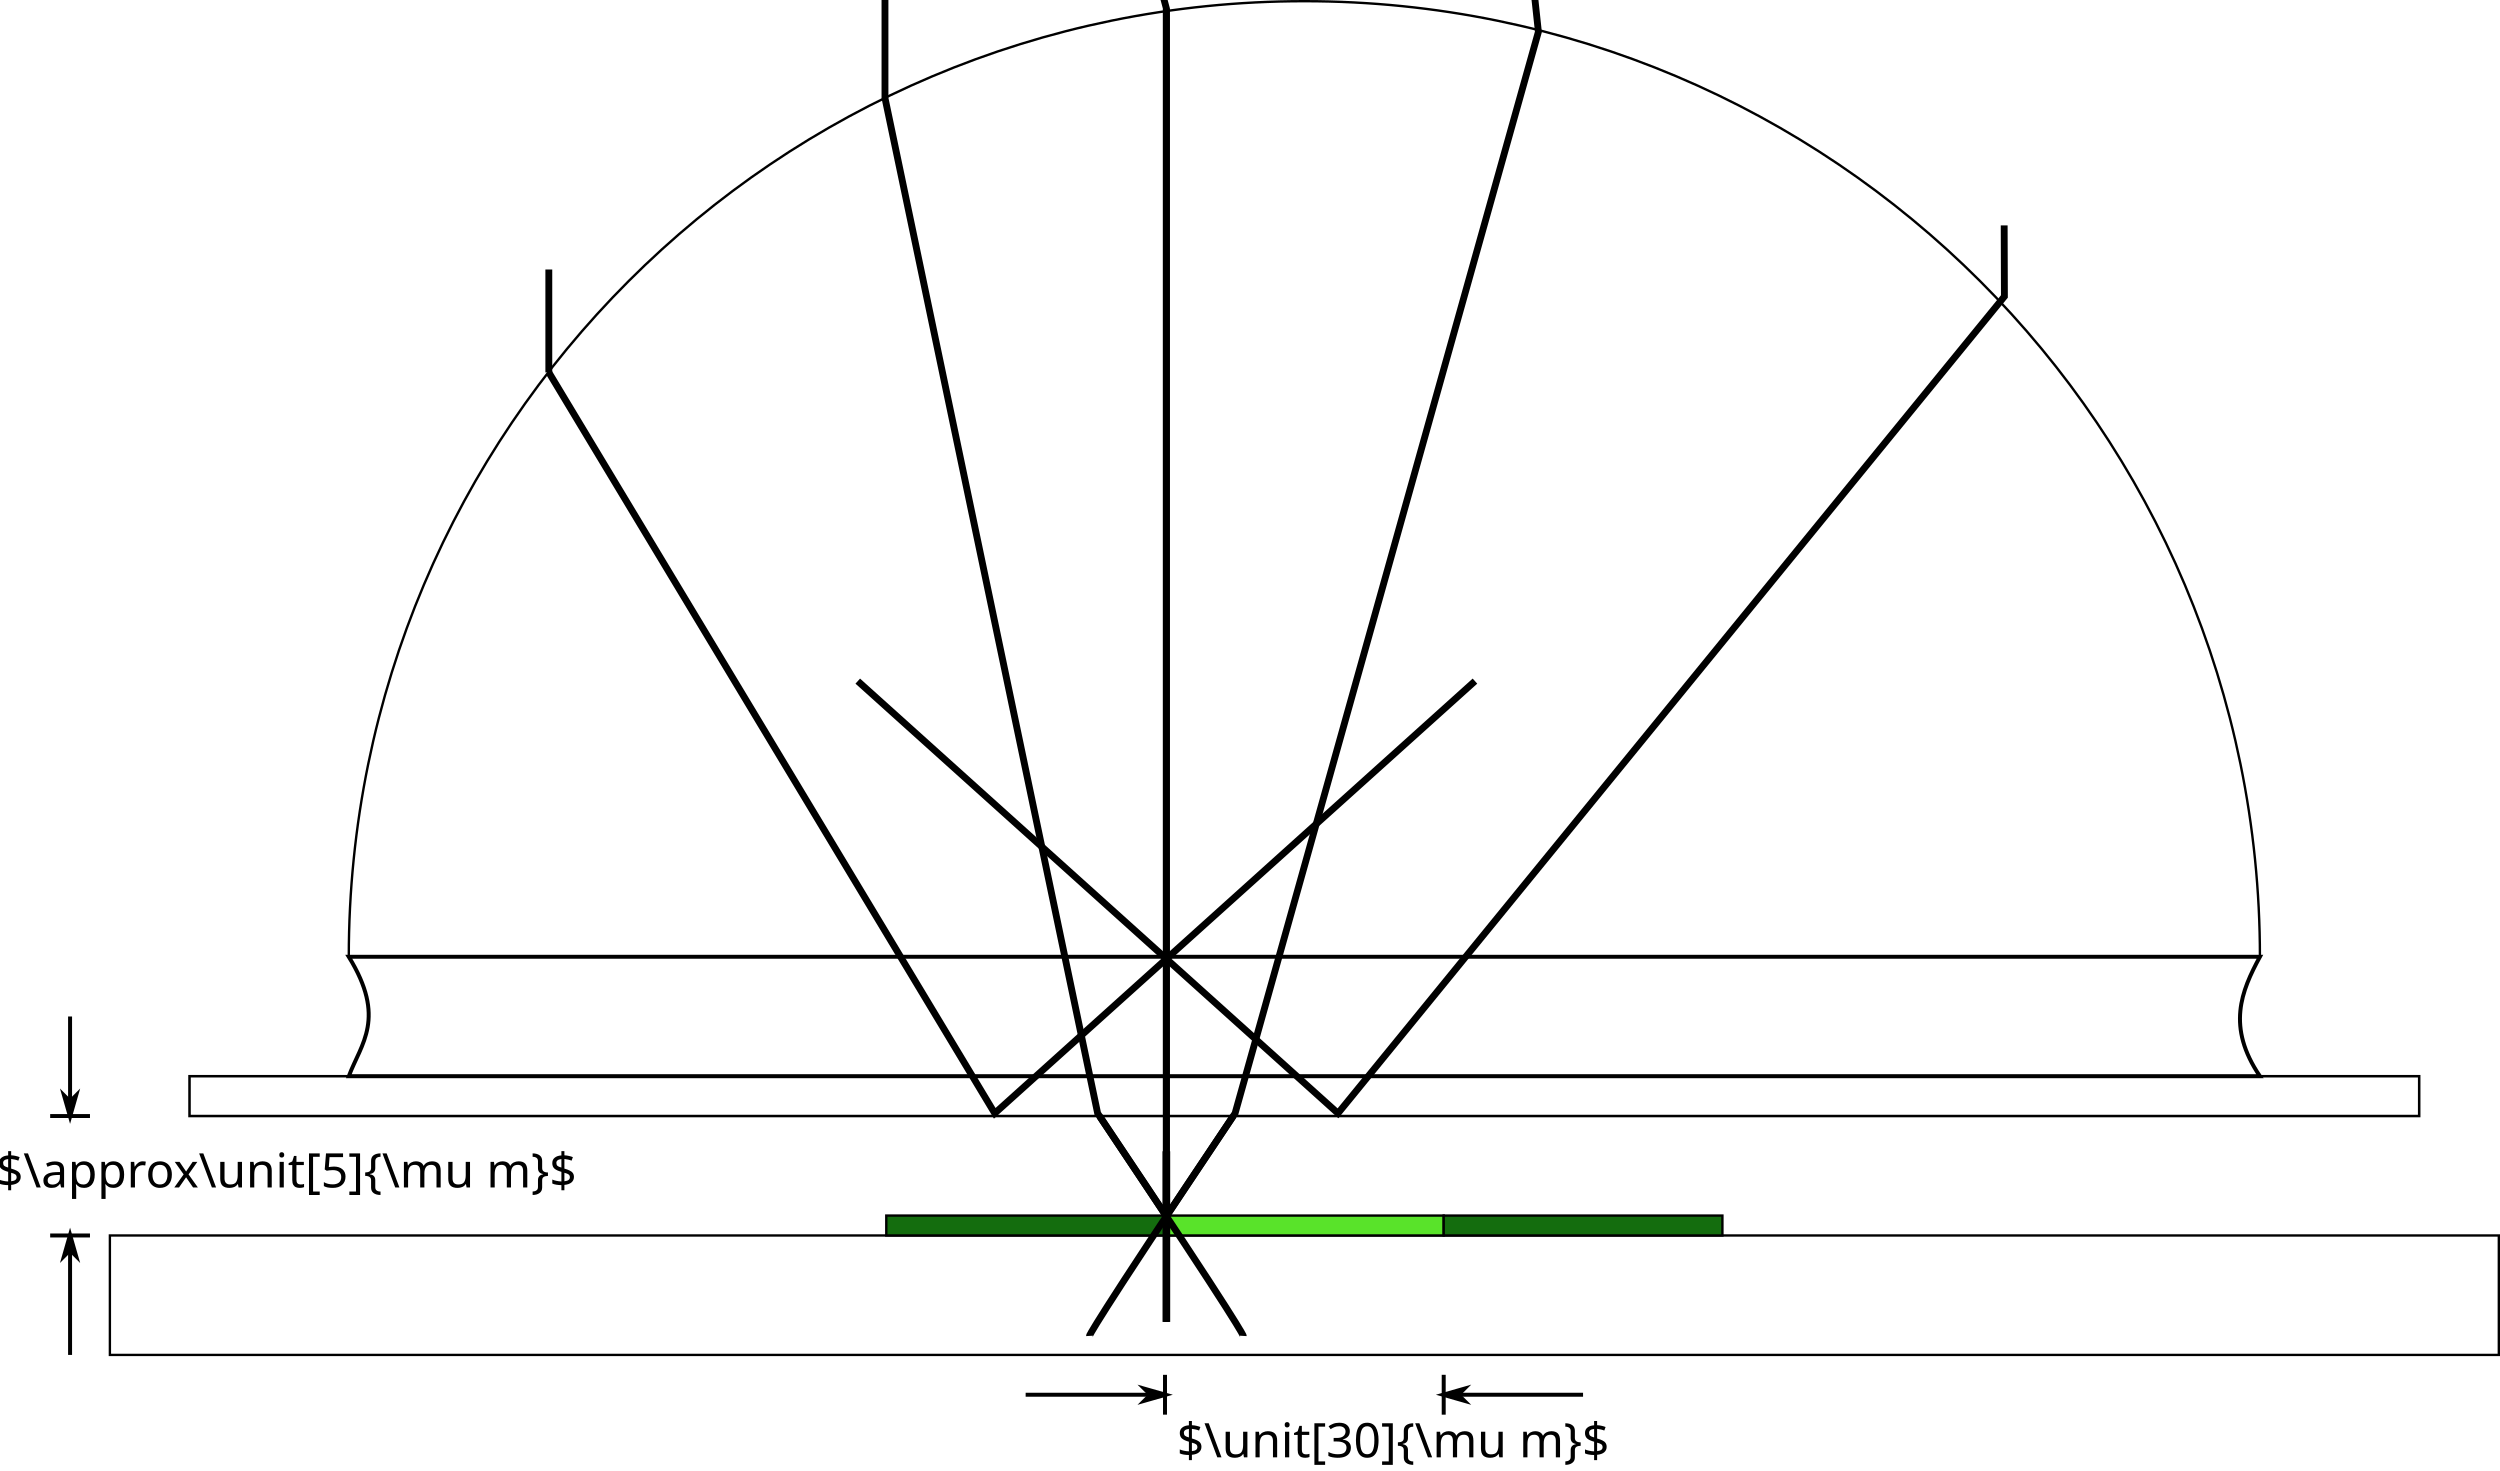
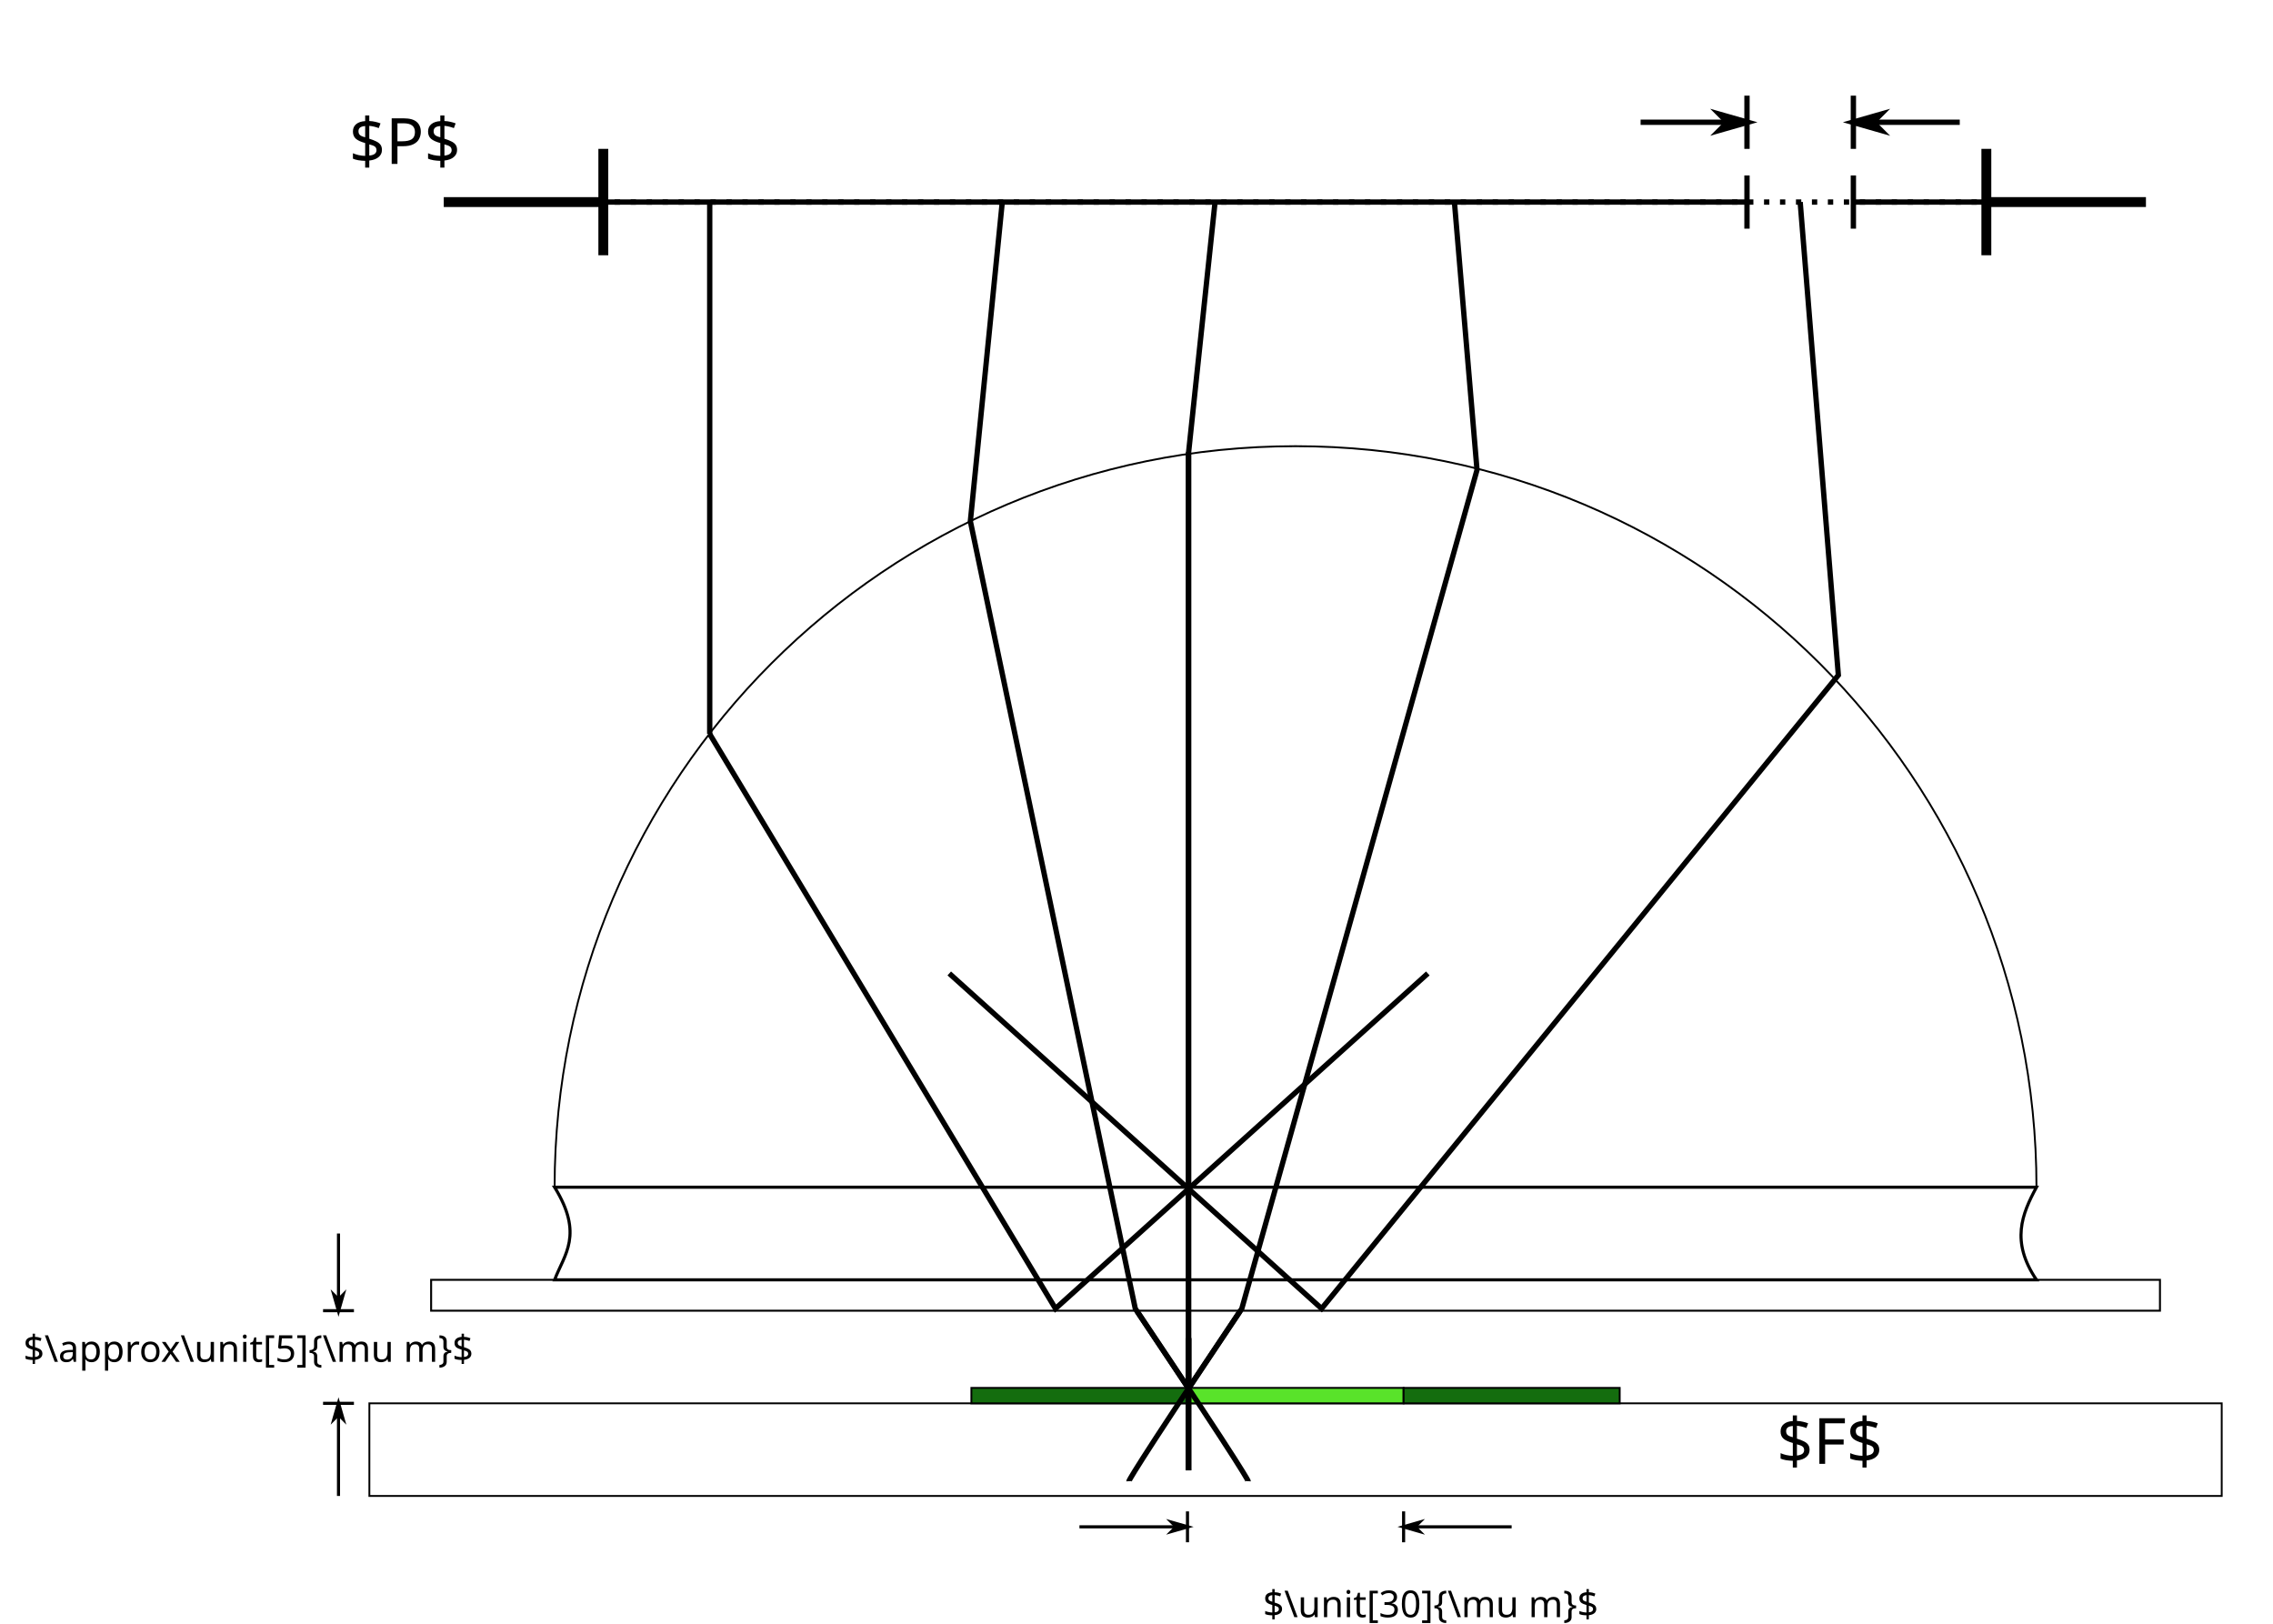
- <svg xmlns="http://www.w3.org/2000/svg" width="364.417" height="214.284" id="svg2" version="1.1">
+ <svg xmlns="http://www.w3.org/2000/svg" width="345.163" height="246.462" id="svg2" version="1.1">
  <defs id="defs4">
    <marker orient="auto" refY="0" refX="0" id="Arrow1Mend" style="overflow:visible">
      <path id="path3840" d="M 0,0 5,-5 -12.5,0 5,5 0,0 z" style="fill-rule:evenodd;stroke:#000000;stroke-width:1pt;marker-start:none" transform="matrix(-0.4,0,0,-0.4,-4,0)" />
    </marker>
    <marker orient="auto" refY="0" refX="0" id="Arrow1Mstart" style="overflow:visible">
      <path id="path3837" d="M 0,0 5,-5 -12.5,0 5,5 0,0 z" style="fill-rule:evenodd;stroke:#000000;stroke-width:1pt;marker-start:none" transform="matrix(0.4,0,0,0.4,4,0)" />
    </marker>
  </defs>
-   <g id="layer1" transform="translate(-131.9829,-126.1714)">
-     <rect style="fill:none;stroke:#000000;stroke-width:0.369;stroke-linecap:butt;stroke-miterlimit:4;stroke-opacity:1;stroke-dasharray:none;stroke-dashoffset:0" id="rect2987" width="325.012" height="5.804" x="159.608" y="283.048" />
-     <rect style="fill:none;stroke:#000000;stroke-width:0.345;stroke-linecap:butt;stroke-miterlimit:4;stroke-opacity:1;stroke-dasharray:none;stroke-dashoffset:0" id="rect2991" width="348.227" height="17.411" x="148.001" y="306.263" />
-     <path style="fill:none;stroke:#000000;stroke-width:0.6;stroke-linecap:butt;stroke-miterlimit:4;stroke-opacity:1;stroke-dasharray:none;stroke-dashoffset:0" id="path2995" d="m 720,172.362 c 0,132.548 -107.452,240 -240,240 -132.548,0 -240,-107.452 -240,-240 0,0 0,0 0,-1e-5 l 240,1e-5 z" transform="matrix(0.5803777,0,0,-0.5803777,43.53281,365.6714)" />
-     <path style="fill:none;stroke:#000000;stroke-width:0.58px;stroke-linecap:butt;stroke-linejoin:miter;stroke-opacity:1" d="m 182.823,265.636 c 5.516,8.956 1.807,12.64 0,17.411 l 278.581,0 c -4.885,-7.2 -2.718,-12.384 0,-17.411 z" id="path2997" />
-     <path style="fill:none;stroke:#000000;stroke-width:0.58px;stroke-linecap:butt;stroke-linejoin:miter;stroke-opacity:1" d="m 139.295,288.851 c 5.804,0 5.804,0 5.804,0" id="path3003" />
-     <path style="fill:none;stroke:#000000;stroke-width:0.58px;stroke-linecap:butt;stroke-linejoin:miter;stroke-opacity:1" d="m 139.295,306.263 5.804,0" id="path3005" />
-     <path style="fill:none;stroke:#000000;stroke-width:0.58px;stroke-linecap:butt;stroke-linejoin:miter;stroke-opacity:1;marker-start:url(#Arrow1Mstart)" d="m 142.197,288.851 0,-14.509" id="path3007" />
-     <path style="fill:none;stroke:#000000;stroke-width:0.58px;stroke-linecap:butt;stroke-linejoin:miter;stroke-opacity:1;marker-start:url(#Arrow1Mstart);marker-end:none" d="m 142.197,306.263 0,17.411" id="path3009" />
+   <g id="layer1" transform="translate(-78.44982,-100.911)">
+     <rect style="fill:none;stroke:#000000;stroke-width:0.298;stroke-linecap:butt;stroke-miterlimit:4;stroke-opacity:1;stroke-dasharray:none;stroke-dashoffset:0" id="rect2987" width="262.531" height="4.688" x="143.917" y="295.237" />
+     <rect style="fill:none;stroke:#000000;stroke-width:0.279;stroke-linecap:butt;stroke-miterlimit:4;stroke-opacity:1;stroke-dasharray:none;stroke-dashoffset:0" id="rect2991" width="281.284" height="14.064" x="134.541" y="313.989" />
+     <path style="fill:none;stroke:#000000;stroke-width:0.6;stroke-linecap:butt;stroke-miterlimit:4;stroke-opacity:1;stroke-dasharray:none;stroke-dashoffset:0" id="path2995" d="m 720,172.362 c 0,132.548 -107.452,240 -240,240 -132.548,0 -240,-107.452 -240,-240 0,0 0,0 0,-1e-5 l 240,1e-5 z" transform="matrix(0.4688059,0,0,-0.4688059,50.15548,361.9772)" />
+     <path style="fill:none;stroke:#000000;stroke-width:0.469px;stroke-linecap:butt;stroke-linejoin:miter;stroke-opacity:1" d="m 162.669,281.173 c 4.456,7.234 1.46,10.21 0,14.064 l 225.027,0 c -3.946,-5.815 -2.195,-10.003 0,-14.064 z" id="path2997" />
+     <path style="fill:none;stroke:#000000;stroke-width:0.469px;stroke-linecap:butt;stroke-linejoin:miter;stroke-opacity:1" d="m 127.508,299.925 c 4.688,0 4.688,0 4.688,0" id="path3003" />
+     <path style="fill:none;stroke:#000000;stroke-width:0.469px;stroke-linecap:butt;stroke-linejoin:miter;stroke-opacity:1" d="m 127.508,313.989 4.688,0" id="path3005" />
+     <path style="fill:none;stroke:#000000;stroke-width:0.469px;stroke-linecap:butt;stroke-linejoin:miter;stroke-opacity:1;marker-start:url(#Arrow1Mstart)" d="m 129.852,299.925 0,-11.72" id="path3007" />
+     <path style="fill:none;stroke:#000000;stroke-width:0.469px;stroke-linecap:butt;stroke-linejoin:miter;stroke-opacity:1;marker-start:url(#Arrow1Mstart);marker-end:none" d="m 129.852,313.989 0,14.064" id="path3009" />
    <text xml:space="preserve" style="font-size:23px;font-style:normal;font-weight:normal;line-height:125%;letter-spacing:0px;word-spacing:0px;fill:#000000;fill-opacity:1;stroke:none;font-family:Sans;-inkscape-font-specification:Sans" x="125.764" y="282.626" id="text3011">
      <tspan id="tspan3013" x="125.764" y="282.626" />
    </text>
-     <text xml:space="preserve" style="font-size:6.965px;font-style:normal;font-weight:normal;line-height:125%;letter-spacing:0px;word-spacing:0px;fill:#000000;fill-opacity:1;stroke:none;font-family:Sans;-inkscape-font-specification:Sans" x="131.405" y="299.264" id="text3019">
-       <tspan id="tspan3021" x="131.405" y="299.264">$\approx\unit[5]{\mu m}$</tspan>
+     <text xml:space="preserve" style="font-size:5.626px;font-style:normal;font-weight:normal;line-height:125%;letter-spacing:0px;word-spacing:0px;fill:#000000;fill-opacity:1;stroke:none;font-family:Sans;-inkscape-font-specification:Sans" x="81.983" y="307.683" id="text3019">
+       <tspan id="tspan3021" x="81.983" y="307.683">$\approx\unit[5]{\mu m}$</tspan>
    </text>
-     <rect style="fill:#59e32a;fill-opacity:1;stroke:#000000;stroke-width:0.348;stroke-linecap:butt;stroke-miterlimit:4;stroke-opacity:1;stroke-dasharray:none;stroke-dashoffset:0" id="rect3025" width="40.626" height="2.902" x="301.801" y="303.361" />
-     <rect style="fill:#146d0e;fill-opacity:1;stroke:#000000;stroke-width:0.348;stroke-linecap:butt;stroke-miterlimit:4;stroke-opacity:1;stroke-dasharray:none;stroke-dashoffset:0" id="rect3025-1" width="40.626" height="2.902" x="342.427" y="303.361" />
-     <rect style="fill:#146d0e;fill-opacity:1;stroke:#000000;stroke-width:0.348;stroke-linecap:butt;stroke-miterlimit:4;stroke-opacity:1;stroke-dasharray:none;stroke-dashoffset:0" id="rect3025-3" width="40.626" height="2.902" x="261.174" y="303.361" />
-     <path style="fill:none;stroke:#000000;stroke-width:0.58px;stroke-linecap:butt;stroke-linejoin:miter;stroke-opacity:1" d="m 301.801,326.576 0,5.804" id="path3820" />
-     <path style="fill:none;stroke:#000000;stroke-width:0.58px;stroke-linecap:butt;stroke-linejoin:miter;stroke-opacity:1" d="m 342.427,326.576 c 0,2.902 0,5.804 0,5.804" id="path3822" />
-     <path style="fill:none;stroke:#000000;stroke-width:0.58px;stroke-linecap:butt;stroke-linejoin:miter;stroke-opacity:1;marker-start:url(#Arrow1Mstart);marker-end:none" d="m 301.801,329.478 -20.313,0" id="path3824" />
-     <path style="fill:none;stroke:#000000;stroke-width:0.58px;stroke-linecap:butt;stroke-linejoin:miter;stroke-opacity:1;marker-start:url(#Arrow1Mstart)" d="m 342.427,329.478 20.313,0" id="path3826" />
-     <text xml:space="preserve" style="font-size:6.965px;font-style:normal;font-weight:normal;line-height:125%;letter-spacing:0px;word-spacing:0px;fill:#000000;fill-opacity:1;stroke:none;font-family:Sans;-inkscape-font-specification:Sans" x="303.518" y="338.605" id="text6114">
-       <tspan id="tspan6116" x="303.518" y="338.605">$\unit[30]{\mu m}$</tspan>
+     <rect style="fill:#59e32a;fill-opacity:1;stroke:#000000;stroke-width:0.281;stroke-linecap:butt;stroke-miterlimit:4;stroke-opacity:1;stroke-dasharray:none;stroke-dashoffset:0" id="rect3025" width="32.816" height="2.344" x="258.774" y="311.645" />
+     <rect style="fill:#146d0e;fill-opacity:1;stroke:#000000;stroke-width:0.281;stroke-linecap:butt;stroke-miterlimit:4;stroke-opacity:1;stroke-dasharray:none;stroke-dashoffset:0" id="rect3025-1" width="32.816" height="2.344" x="291.591" y="311.645" />
+     <rect style="fill:#146d0e;fill-opacity:1;stroke:#000000;stroke-width:0.281;stroke-linecap:butt;stroke-miterlimit:4;stroke-opacity:1;stroke-dasharray:none;stroke-dashoffset:0" id="rect3025-3" width="32.816" height="2.344" x="225.958" y="311.645" />
+     <path style="fill:none;stroke:#000000;stroke-width:0.469px;stroke-linecap:butt;stroke-linejoin:miter;stroke-opacity:1" d="m 258.774,330.397 0,4.688" id="path3820" />
+     <path style="fill:none;stroke:#000000;stroke-width:0.469px;stroke-linecap:butt;stroke-linejoin:miter;stroke-opacity:1" d="m 291.591,330.397 c 0,2.344 0,4.688 0,4.688" id="path3822" />
+     <path style="fill:none;stroke:#000000;stroke-width:0.469px;stroke-linecap:butt;stroke-linejoin:miter;stroke-opacity:1;marker-start:url(#Arrow1Mstart);marker-end:none" d="m 258.774,332.741 -16.408,0" id="path3824" />
+     <path style="fill:none;stroke:#000000;stroke-width:0.469px;stroke-linecap:butt;stroke-linejoin:miter;stroke-opacity:1;marker-start:url(#Arrow1Mstart)" d="m 291.591,332.741 16.408,0" id="path3826" />
+     <text xml:space="preserve" style="font-size:5.626px;font-style:normal;font-weight:normal;line-height:125%;letter-spacing:0px;word-spacing:0px;fill:#000000;fill-opacity:1;stroke:none;font-family:Sans;-inkscape-font-specification:Sans" x="270.23" y="346.455" id="text6114">
+       <tspan id="tspan6116" x="270.23" y="346.455">$\unit[30]{\mu m}$</tspan>
    </text>
-     <path style="fill:none;stroke:#000000;stroke-width:1px;stroke-linecap:butt;stroke-linejoin:miter;stroke-opacity:1" d="m 80,39.284 0,15" id="path6141" transform="translate(131.9829,126.1714)" />
-     <g id="g6159">
+     <path style="fill:none;stroke:#000000;stroke-width:0.808px;stroke-linecap:butt;stroke-linejoin:miter;stroke-opacity:1" d="m 186.223,131.591 0,80.776" id="path6141" />
+     <g id="g6159" transform="matrix(0.8077601,0,0,0.8077601,14.99142,66.60249)">
      <path transform="translate(131.9829,126.1714)" id="path6139" d="M 80,54.284 145,162.284 215,99.284" style="fill:none;stroke:#000000;stroke-width:1px;stroke-linecap:butt;stroke-linejoin:miter;stroke-opacity:1" />
      <g id="g6153">
        <g id="g6149">
-           <path transform="translate(131.9829,126.1714)" id="path6137" d="m 170,1.284 0,176 -10,-15 -31,-148 0,-18" style="fill:none;stroke:#000000;stroke-width:1px;stroke-linecap:butt;stroke-linejoin:miter;stroke-opacity:1" />
+           <path transform="translate(131.9829,126.1714)" id="path6137" d="m 170,1.284 0,176 -10,-15 -31,-148 6,-60" style="fill:none;stroke:#000000;stroke-width:1px;stroke-linecap:butt;stroke-linejoin:miter;stroke-opacity:1" />
          <path id="path6145" d="m 292.277,288.893 c 20.982,31.25 20.937,32.009 20.937,32.009" style="fill:none;stroke:#000000;stroke-width:1px;stroke-linecap:butt;stroke-linejoin:miter;stroke-opacity:1" />
        </g>
        <path style="fill:none;stroke:#000000;stroke-width:1px;stroke-linecap:butt;stroke-linejoin:miter;stroke-opacity:1" d="m 301.941,293.988 0,24.875" id="path6147" />
      </g>
    </g>
-     <g id="g6159-3" transform="matrix(-1,0,0,1,603.9989,0)">
-       <path transform="translate(131.9829,126.1714)" id="path6139-5" d="M 215,99.284 145,162.284 47.857,43.212 47.89,32.855" style="fill:none;stroke:#000000;stroke-width:1px;stroke-linecap:butt;stroke-linejoin:miter;stroke-opacity:1" />
+     <g id="g6159-3" transform="matrix(-0.8077601,0,0,0.8077601,502.8776,66.60249)">
+       <path transform="translate(131.9829,126.1714)" id="path6139-5" d="M 215,99.284 145,162.284 47.857,43.212 55.033,-45.716" style="fill:none;stroke:#000000;stroke-width:1px;stroke-linecap:butt;stroke-linejoin:miter;stroke-opacity:1" />
      <g id="g6153-3">
        <g id="g6149-3">
-           <path transform="translate(131.9829,126.1714)" id="path6137-9" d="m 174,-13.716 -4,15 0,176 -10,-15 -44.214,-157.643 1.429,-13.357" style="fill:none;stroke:#000000;stroke-width:1px;stroke-linecap:butt;stroke-linejoin:miter;stroke-opacity:1" />
+           <path transform="translate(131.9829,126.1714)" id="path6137-9" d="M 165.033,-45.716 170,1.284 l 0,176 -10,-15 -44.214,-157.643 4.247,-50.357" style="fill:none;stroke:#000000;stroke-width:1px;stroke-linecap:butt;stroke-linejoin:miter;stroke-opacity:1" />
          <path id="path6145-5" d="m 292.277,288.893 c 20.982,31.25 20.937,32.009 20.937,32.009" style="fill:none;stroke:#000000;stroke-width:1px;stroke-linecap:butt;stroke-linejoin:miter;stroke-opacity:1" />
        </g>
        <path style="fill:none;stroke:#000000;stroke-width:1px;stroke-linecap:butt;stroke-linejoin:miter;stroke-opacity:1" d="m 301.941,293.988 0,24.875" id="path6147-9" />
      </g>
    </g>
+     <path style="fill:none;stroke:#000000;stroke-width:0.808;stroke-linecap:butt;stroke-linejoin:miter;stroke-miterlimit:4;stroke-opacity:1;stroke-dasharray:0.808, 1.616;stroke-dashoffset:0;marker-start:none" d="m 149.98,131.591 250.406,0" id="path3023" />
+     <path style="fill:none;stroke:#000000;stroke-width:1.5;stroke-linecap:butt;stroke-linejoin:miter;stroke-opacity:1" d="m 145.835,131.591 c 24.233,0 24.233,0 24.233,0" id="path4175" />
+     <path style="fill:none;stroke:#000000;stroke-width:1.5;stroke-linecap:butt;stroke-linejoin:miter;stroke-opacity:1" d="m 170.067,123.513 0,16.155" id="path4177" />
+     <path style="fill:none;stroke:#000000;stroke-width:1.5;stroke-linecap:butt;stroke-linejoin:miter;stroke-opacity:1" d="m 380.085,123.513 0,16.155" id="path4179" />
+     <path style="fill:none;stroke:#000000;stroke-width:1.5;stroke-linecap:butt;stroke-linejoin:miter;stroke-opacity:1" d="m 380.085,131.591 24.233,0" id="path4181" />
+     <path style="fill:none;stroke:#000000;stroke-width:0.808px;stroke-linecap:butt;stroke-linejoin:miter;stroke-opacity:1" d="m 343.736,127.552 0,8.078" id="path4187" />
+     <path style="fill:none;stroke:#000000;stroke-width:0.808px;stroke-linecap:butt;stroke-linejoin:miter;stroke-opacity:1" d="m 359.891,127.552 0,8.078" id="path4189" />
+     <path style="fill:none;stroke:#000000;stroke-width:0.808px;stroke-linecap:butt;stroke-linejoin:miter;stroke-opacity:1" d="m 359.891,131.591 20.194,0" id="path4191" />
+     <path style="fill:none;stroke:#000000;stroke-width:0.808px;stroke-linecap:butt;stroke-linejoin:miter;stroke-opacity:1" d="m 343.736,131.591 -173.668,0" id="path4193" />
+     <text xml:space="preserve" style="font-size:9.693px;font-style:normal;font-weight:normal;line-height:125%;letter-spacing:0px;word-spacing:0px;fill:#000000;fill-opacity:1;stroke:none;font-family:Sans;-inkscape-font-specification:Sans" x="348.242" y="323.178" id="text4195">
+       <tspan id="tspan4197" x="348.242" y="323.178">$F$</tspan>
+     </text>
+     <text xml:space="preserve" style="font-size:9.693px;font-style:normal;font-weight:normal;line-height:125%;letter-spacing:0px;word-spacing:0px;fill:#000000;fill-opacity:1;stroke:none;font-family:Sans;-inkscape-font-specification:Sans" x="131.45" y="125.801" id="text4199">
+       <tspan id="tspan4201" x="131.45" y="125.801">$P$</tspan>
+     </text>
+     <path style="fill:none;stroke:#000000;stroke-width:0.808px;stroke-linecap:butt;stroke-linejoin:miter;stroke-opacity:1;marker-start:none;marker-end:url(#Arrow1Mend)" d="m 327.581,119.474 16.155,0" id="path4203" />
+     <path style="fill:none;stroke:#000000;stroke-width:0.808px;stroke-linecap:butt;stroke-linejoin:miter;stroke-opacity:1;marker-start:none;marker-end:url(#Arrow1Mend)" d="m 376.046,119.474 -16.155,0" id="path4205" />
+     <path style="fill:none;stroke:#000000;stroke-width:0.808px;stroke-linecap:butt;stroke-linejoin:miter;stroke-opacity:1" d="m 343.736,115.436 0,8.078" id="path5311" />
+     <path style="fill:none;stroke:#000000;stroke-width:0.808px;stroke-linecap:butt;stroke-linejoin:miter;stroke-opacity:1" d="m 359.891,115.436 0,8.078" id="path5313" />
+     <text xml:space="preserve" style="font-size:9.693px;font-style:normal;font-weight:normal;line-height:125%;letter-spacing:0px;word-spacing:0px;fill:#000000;fill-opacity:1;stroke:none;font-family:Sans;-inkscape-font-specification:Sans" x="340.164" y="96.276" id="text5315">
+       <tspan id="tspan5317" x="340.164" y="96.276">$\unit[210]{\mu m}$</tspan>
+     </text>
  </g>
</svg>
